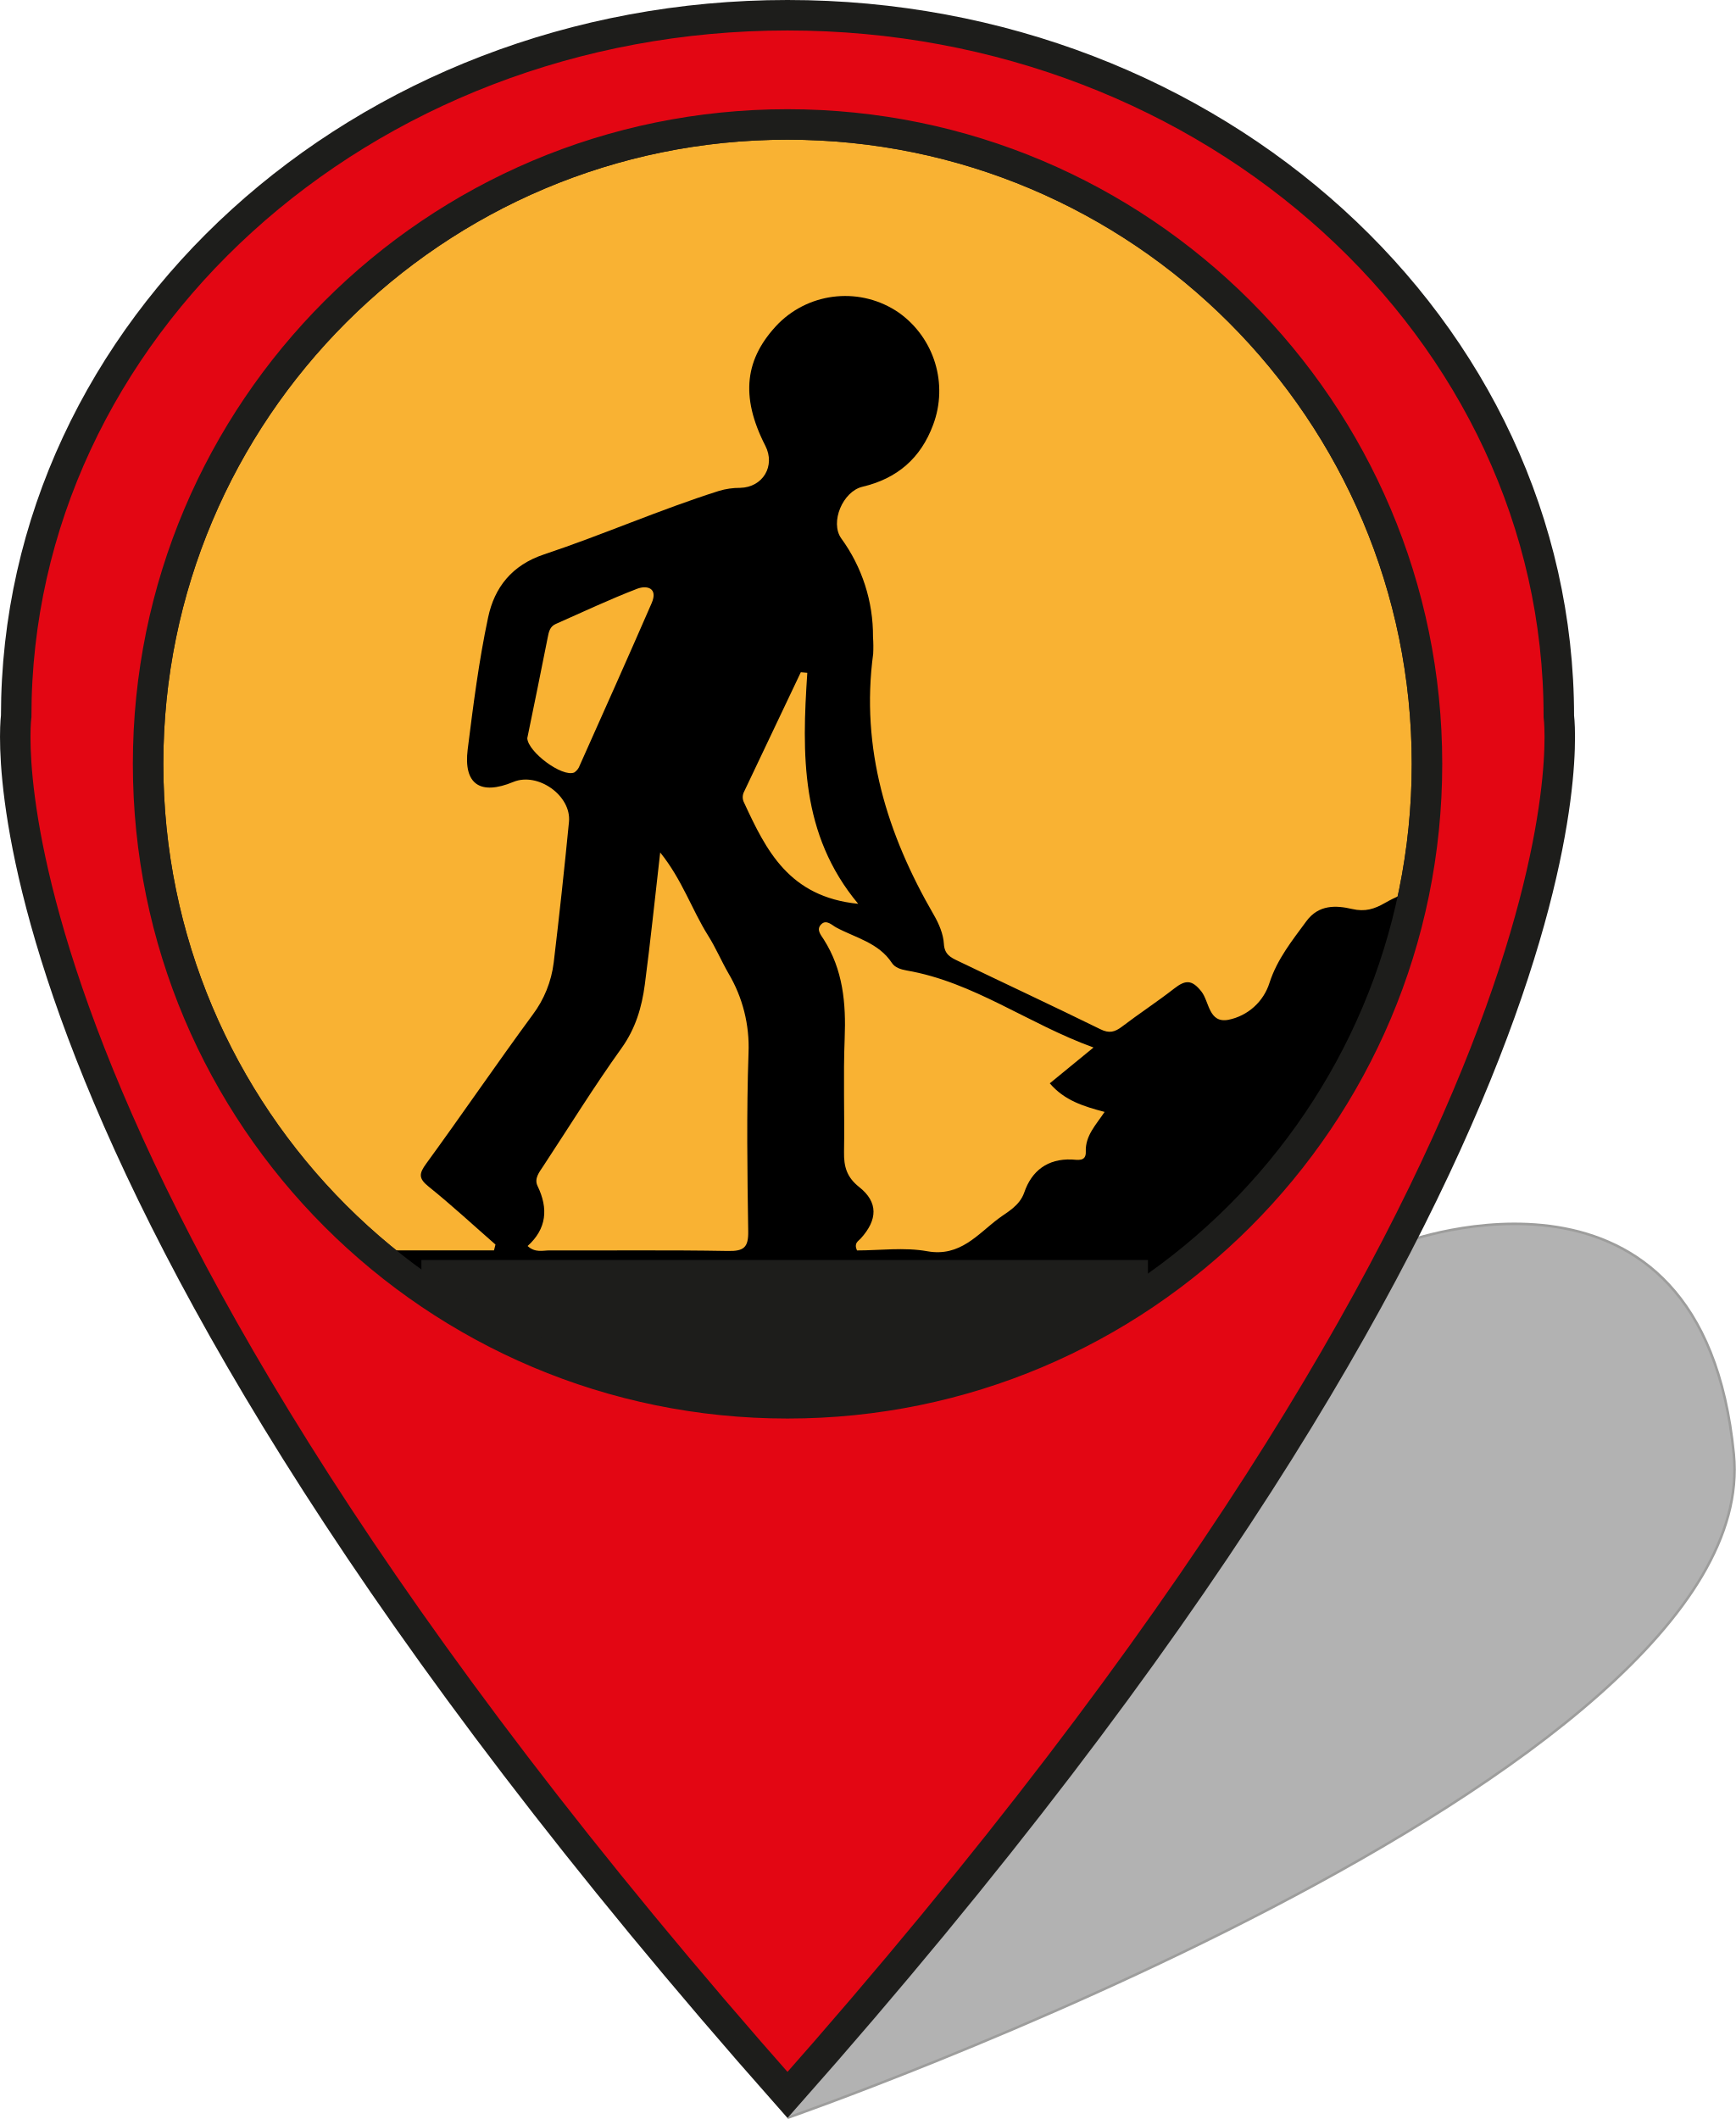
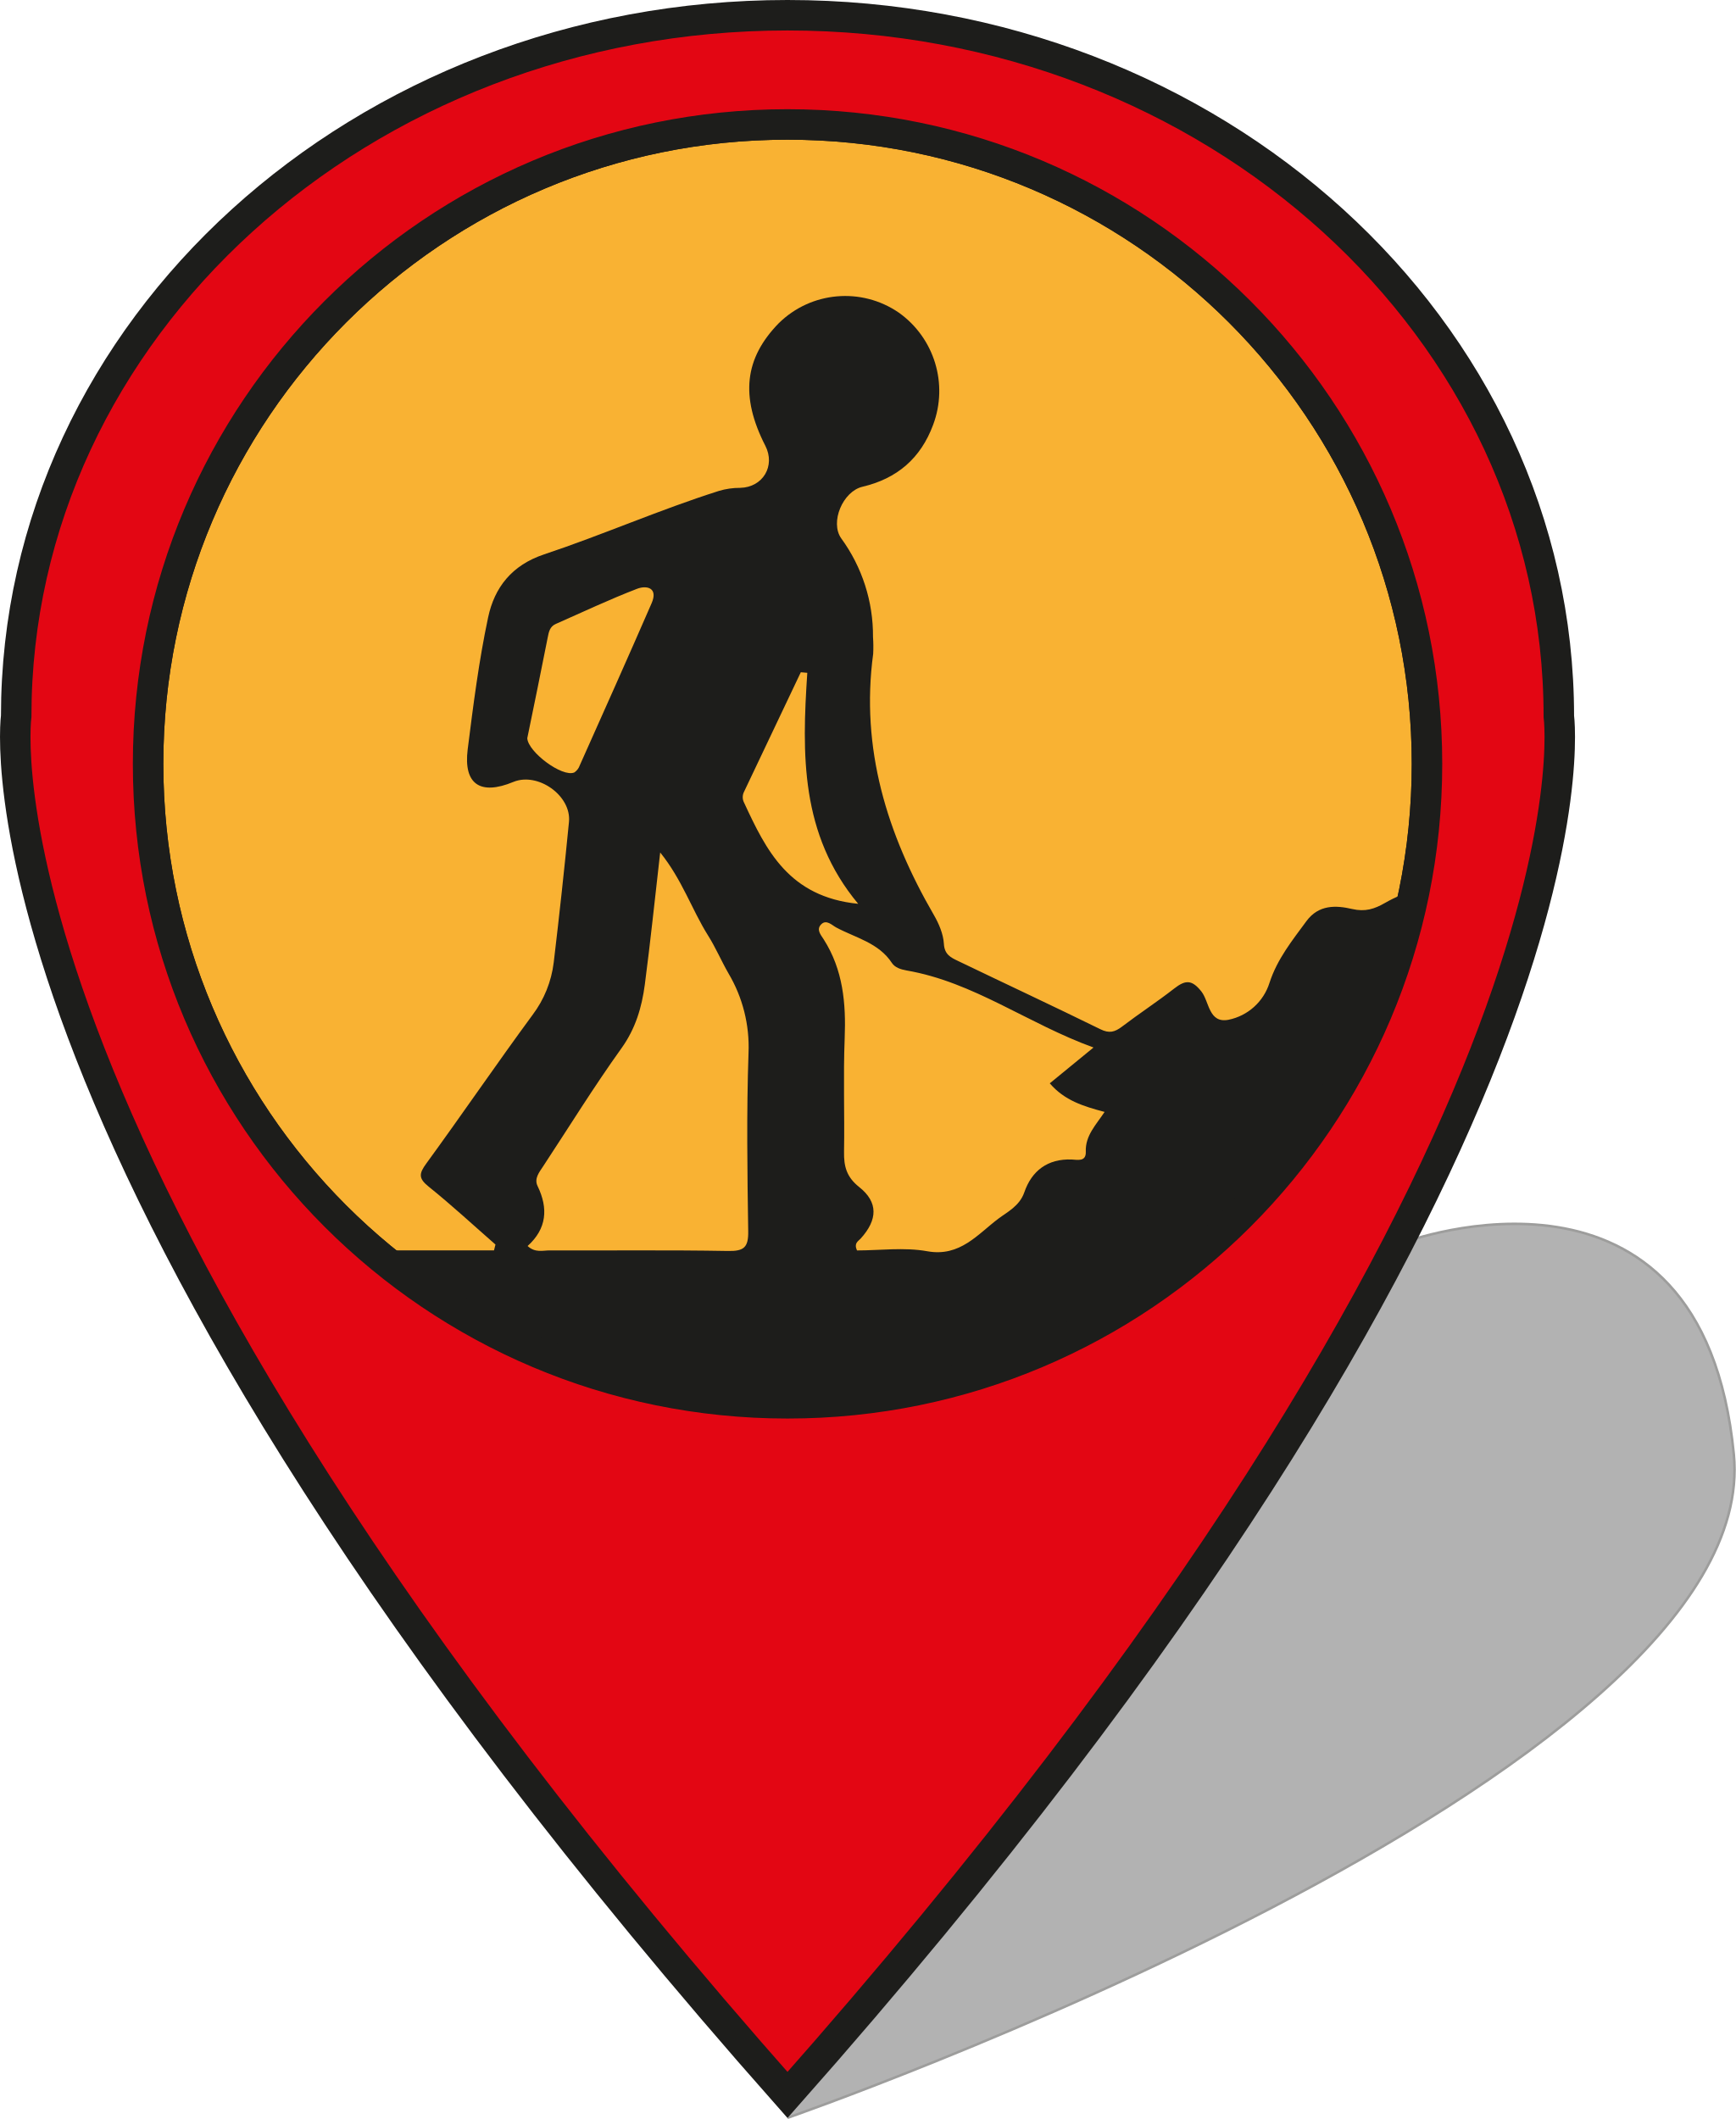
<svg xmlns="http://www.w3.org/2000/svg" viewBox="0 0 620.77 757.86">
  <defs>
-     <style>.cls-1{fill:#b2b2b2;stroke:#9d9d9c;stroke-width:0.9px;}.cls-1,.cls-2,.cls-3,.cls-4,.cls-5{stroke-miterlimit:10;}.cls-2{fill:#f9b233;}.cls-2,.cls-3,.cls-5{stroke:#1d1d1b;}.cls-2,.cls-3,.cls-4,.cls-5{stroke-width:10.9px;}.cls-3{fill:#1d1d1b;}.cls-4{fill:none;stroke:#008d36;}.cls-5{fill:#e30613;}</style>
+     <style>.cls-1{fill:#b2b2b2;stroke:#9d9d9c;stroke-width:0.9px;}.cls-1,.cls-2,.cls-4,.cls-5,.cls-6{stroke-miterlimit:10;}.cls-2{fill:#f9b233;}.cls-2,.cls-4,.cls-6{stroke:#1d1d1b;}.cls-2,.cls-4,.cls-5,.cls-6{stroke-width:10.9px;}.cls-3,.cls-4{fill:#1d1d1b;}.cls-5{fill:none;stroke:#008d36;}.cls-6{fill:#e30613;}</style>
  </defs>
  <g id="shadow">
    <path class="cls-1" d="M519.67,867.12S869.33,745.47,858.1,629.81s-118-75.78-118-75.78" transform="translate(-238.04 -109.68)" />
  </g>
  <g id="Calque_12" data-name="Calque 12">
    <path class="cls-2" d="M748.37,382.88c0,126.31-102.39,228.69-228.7,228.69S291,509.19,291,382.88,393.37,154.19,519.67,154.19,748.37,256.58,748.37,382.88Z" transform="translate(-238.04 -109.68)" />
-     <path d="M415.23,554.79c-7.94-6.94-15.69-14.13-23.91-20.73-3.66-2.94-3.46-4.64-.83-8.24,12.83-17.6,25.1-35.61,38-53.15a38.91,38.91,0,0,0,7.57-18.73q3-25.11,5.46-50.31c.92-9.4-11.14-17.91-19.9-14.29-11.8,4.89-17.86.86-16.33-11.59,2-15.83,4-31.7,7.32-47.28,2.26-10.68,8.48-18.67,20-22.51,21-7,41.38-16,62.55-22.71a26,26,0,0,1,7.58-1.09c8.13-.18,12.7-7.85,9-15.06-9.09-17.76-7.34-31.35,4.76-43.78a33.86,33.86,0,0,1,43-3.81,34.39,34.39,0,0,1,12.25,40.11c-4.45,12-12.91,19.24-25.29,22.15-7,1.66-11.67,12.67-7.58,18.45a59.12,59.12,0,0,1,11.37,35.29,48.79,48.79,0,0,1,.06,6c-4.55,33.87,4.92,64.44,21.68,93.37,1.82,3.14,3.41,6.85,3.61,10.38.21,3.81,2.5,4.89,5,6.08,17,8.18,34.07,16.15,51,24.46,3.14,1.55,5.1,1,7.65-.91,6.15-4.69,12.64-8.92,18.74-13.68,3.88-3,6.23-3.33,9.71,1.09,2.84,3.61,2.57,11.44,9.65,10.11a19.42,19.42,0,0,0,14.71-13.27c2.79-8.54,8.1-15.07,13.18-22,4.41-6,10.65-5.69,16.34-4.36,4.7,1.09,8,0,11.76-2.16,15.27-8.73,26-5.47,35,9.79,23.83,40.72-72.52,64.28-48.59,104.94,1.28,2.17-12.53,15.21-10.72,18.39-3.88.19-5.42,6.72-8.43,6.72-189.21,0-179.2,0-368.42,0,73,0,4.5-7.45,7.66-15,1.6-3.8-21.73,0-19.15,0,38.3-.08,21.58-.59,59.88-.58h34.14C414.86,556.23,415.05,555.51,415.23,554.79Zm213.88-70.47c-23.45-8.49-42.85-23.42-66.89-27.56-2.16-.38-4.17-1.1-5.19-2.65-4.76-7.27-13-9-19.94-12.72-1.48-.79-3.51-3-5.36-1.13s-.2,3.69.89,5.39c6.92,10.86,8,22.84,7.5,35.4-.54,13.51,0,27.07-.23,40.6-.09,5.19.91,9,5.41,12.57,6.87,5.42,6.63,11.73.55,18.42-.91,1-2.5,1.61-1.33,4.26,8.16,0,16.9-1.2,25.15.29,11.74,2.13,18.11-6.2,25.48-11.7,3-2.26,7.52-4.47,9.2-9.35,2.64-7.69,8.32-12.11,17-11.76,2,.08,5.15.92,5-2.83-.21-5.75,3.71-9.63,6.72-14.19-7.51-2-14.33-4.06-19.6-10.23Zm-202.38,71c2.73,2.51,5.42,1.56,7.85,1.57,21.27.08,42.55-.18,63.82.2,5.64.1,7.31-1.23,7.22-7-.32-21.27-.62-42.56.11-63.81a51.54,51.54,0,0,0-7.16-28.46c-2.56-4.44-4.58-9.23-7.31-13.56-5.82-9.26-9.25-19.95-17.12-29.7-1.92,16.7-3.49,32-5.49,47.2-1.07,8.14-3.3,15.78-8.36,22.83-9.83,13.71-18.71,28.09-28,42.21-1.39,2.12-3.29,4.38-2,7.06C434.18,541.88,433.57,549.14,426.73,555.31Zm-.12-181.61c.26,4.9,12.51,14.09,16.82,12.24a5,5,0,0,0,1.95-2.54c8.62-19.3,17.26-38.6,25.7-58,2.38-5.46-1.7-6.5-5.23-5.14-9.85,3.79-19.42,8.32-29.08,12.58-2.1.93-2.47,2.83-2.87,4.91C431.55,349.76,429.06,361.72,426.61,373.7Zm100.14-23.4-2.32-.2q-10.12,21.34-20.27,42.68a4.24,4.24,0,0,0,0,4c7.89,17,16,33.65,40.79,36.14C524.2,408.05,524.83,379.3,526.75,350.3Z" transform="translate(-238.04 -109.68)" />
-     <rect class="cls-3" x="156.15" y="456.09" width="248.94" height="50.46" />
+     <path class="cls-3" d="M415.23,554.79c-7.94-6.94-15.69-14.13-23.91-20.73-3.66-2.94-3.46-4.64-.83-8.24,12.83-17.6,25.1-35.61,38-53.15a38.91,38.91,0,0,0,7.57-18.73q3-25.11,5.46-50.31c.92-9.4-11.14-17.91-19.9-14.29-11.8,4.89-17.86.86-16.33-11.59,2-15.83,4-31.7,7.32-47.28,2.26-10.68,8.48-18.67,20-22.51,21-7,41.38-16,62.55-22.71a26,26,0,0,1,7.58-1.09c8.13-.18,12.7-7.85,9-15.06-9.09-17.76-7.34-31.35,4.76-43.78a33.86,33.86,0,0,1,43-3.81,34.39,34.39,0,0,1,12.25,40.11c-4.45,12-12.91,19.24-25.29,22.15-7,1.66-11.67,12.67-7.58,18.45a59.12,59.12,0,0,1,11.37,35.29,48.79,48.79,0,0,1,.06,6c-4.55,33.87,4.92,64.44,21.68,93.37,1.82,3.14,3.41,6.85,3.61,10.38.21,3.81,2.5,4.89,5,6.08,17,8.18,34.07,16.15,51,24.46,3.14,1.55,5.1,1,7.65-.91,6.15-4.69,12.64-8.92,18.74-13.68,3.88-3,6.23-3.33,9.71,1.09,2.84,3.61,2.57,11.44,9.65,10.11a19.42,19.42,0,0,0,14.71-13.27c2.79-8.54,8.1-15.07,13.18-22,4.41-6,10.65-5.69,16.34-4.36,4.7,1.09,8,0,11.76-2.16,15.27-8.73,26-5.47,35,9.79,23.83,40.72-72.52,64.28-48.59,104.94,1.28,2.17-12.53,15.21-10.72,18.39-3.88.19-5.42,6.72-8.43,6.72-189.21,0-179.2,0-368.42,0,73,0,4.5-7.45,7.66-15,1.6-3.8-21.73,0-19.15,0,38.3-.08,21.58-.59,59.88-.58h34.14C414.86,556.23,415.05,555.51,415.23,554.79Zm213.88-70.47c-23.45-8.49-42.85-23.42-66.89-27.56-2.16-.38-4.17-1.1-5.19-2.65-4.76-7.27-13-9-19.94-12.72-1.48-.79-3.51-3-5.36-1.13s-.2,3.69.89,5.39c6.92,10.86,8,22.84,7.5,35.4-.54,13.51,0,27.07-.23,40.6-.09,5.19.91,9,5.41,12.57,6.87,5.42,6.63,11.73.55,18.42-.91,1-2.5,1.61-1.33,4.26,8.16,0,16.9-1.2,25.15.29,11.74,2.13,18.11-6.2,25.48-11.7,3-2.26,7.52-4.47,9.2-9.35,2.64-7.69,8.32-12.11,17-11.76,2,.08,5.15.92,5-2.83-.21-5.75,3.71-9.63,6.72-14.19-7.51-2-14.33-4.06-19.6-10.23Zm-202.38,71c2.73,2.51,5.42,1.56,7.85,1.57,21.27.08,42.55-.18,63.82.2,5.64.1,7.31-1.23,7.22-7-.32-21.27-.62-42.56.11-63.81a51.54,51.54,0,0,0-7.16-28.46c-2.56-4.44-4.58-9.23-7.31-13.56-5.82-9.26-9.25-19.95-17.12-29.7-1.92,16.7-3.49,32-5.49,47.2-1.07,8.14-3.3,15.78-8.36,22.83-9.83,13.71-18.71,28.09-28,42.21-1.39,2.12-3.29,4.38-2,7.06C434.18,541.88,433.57,549.14,426.73,555.31Zm-.12-181.61c.26,4.9,12.51,14.09,16.82,12.24a5,5,0,0,0,1.95-2.54c8.62-19.3,17.26-38.6,25.7-58,2.38-5.46-1.7-6.5-5.23-5.14-9.85,3.79-19.42,8.32-29.08,12.58-2.1.93-2.47,2.83-2.87,4.91C431.55,349.76,429.06,361.72,426.61,373.7Zm100.14-23.4-2.32-.2q-10.12,21.34-20.27,42.68a4.24,4.24,0,0,0,0,4c7.89,17,16,33.65,40.79,36.14C524.2,408.05,524.83,379.3,526.75,350.3Z" transform="translate(-238.04 -109.68)" />
+     <rect class="cls-4" x="156.15" y="456.09" width="248.94" height="50.46" />
  </g>
  <g id="Pin">
-     <path class="cls-4" d="M795.52,365.52" transform="translate(-238.04 -109.68)" />
-     <path class="cls-4" d="M519.67,616.22" transform="translate(-238.04 -109.68)" />
-     <path class="cls-5" d="M795.52,365.83c0-138.46-123.5-250.7-275.85-250.7S243.83,227.37,243.83,365.83c0,0-21.35,157.17,275.84,493.12C816.87,523,795.52,365.83,795.52,365.83ZM519.67,611.57C393.37,611.57,291,509.19,291,382.88S393.37,154.19,519.67,154.19s228.7,102.39,228.7,228.69S646,611.57,519.67,611.57Z" transform="translate(-238.04 -109.68)" />
+     <path class="cls-5" d="M795.52,365.52" transform="translate(-238.04 -109.68)" />
+     <path class="cls-5" d="M519.67,616.22" transform="translate(-238.04 -109.68)" />
+     <path class="cls-6" d="M795.52,365.83c0-138.46-123.5-250.7-275.85-250.7S243.83,227.37,243.83,365.83c0,0-21.35,157.17,275.84,493.12C816.87,523,795.52,365.83,795.52,365.83ZM519.67,611.57C393.37,611.57,291,509.19,291,382.88S393.37,154.19,519.67,154.19s228.7,102.39,228.7,228.69S646,611.57,519.67,611.57Z" transform="translate(-238.04 -109.68)" />
  </g>
</svg>
